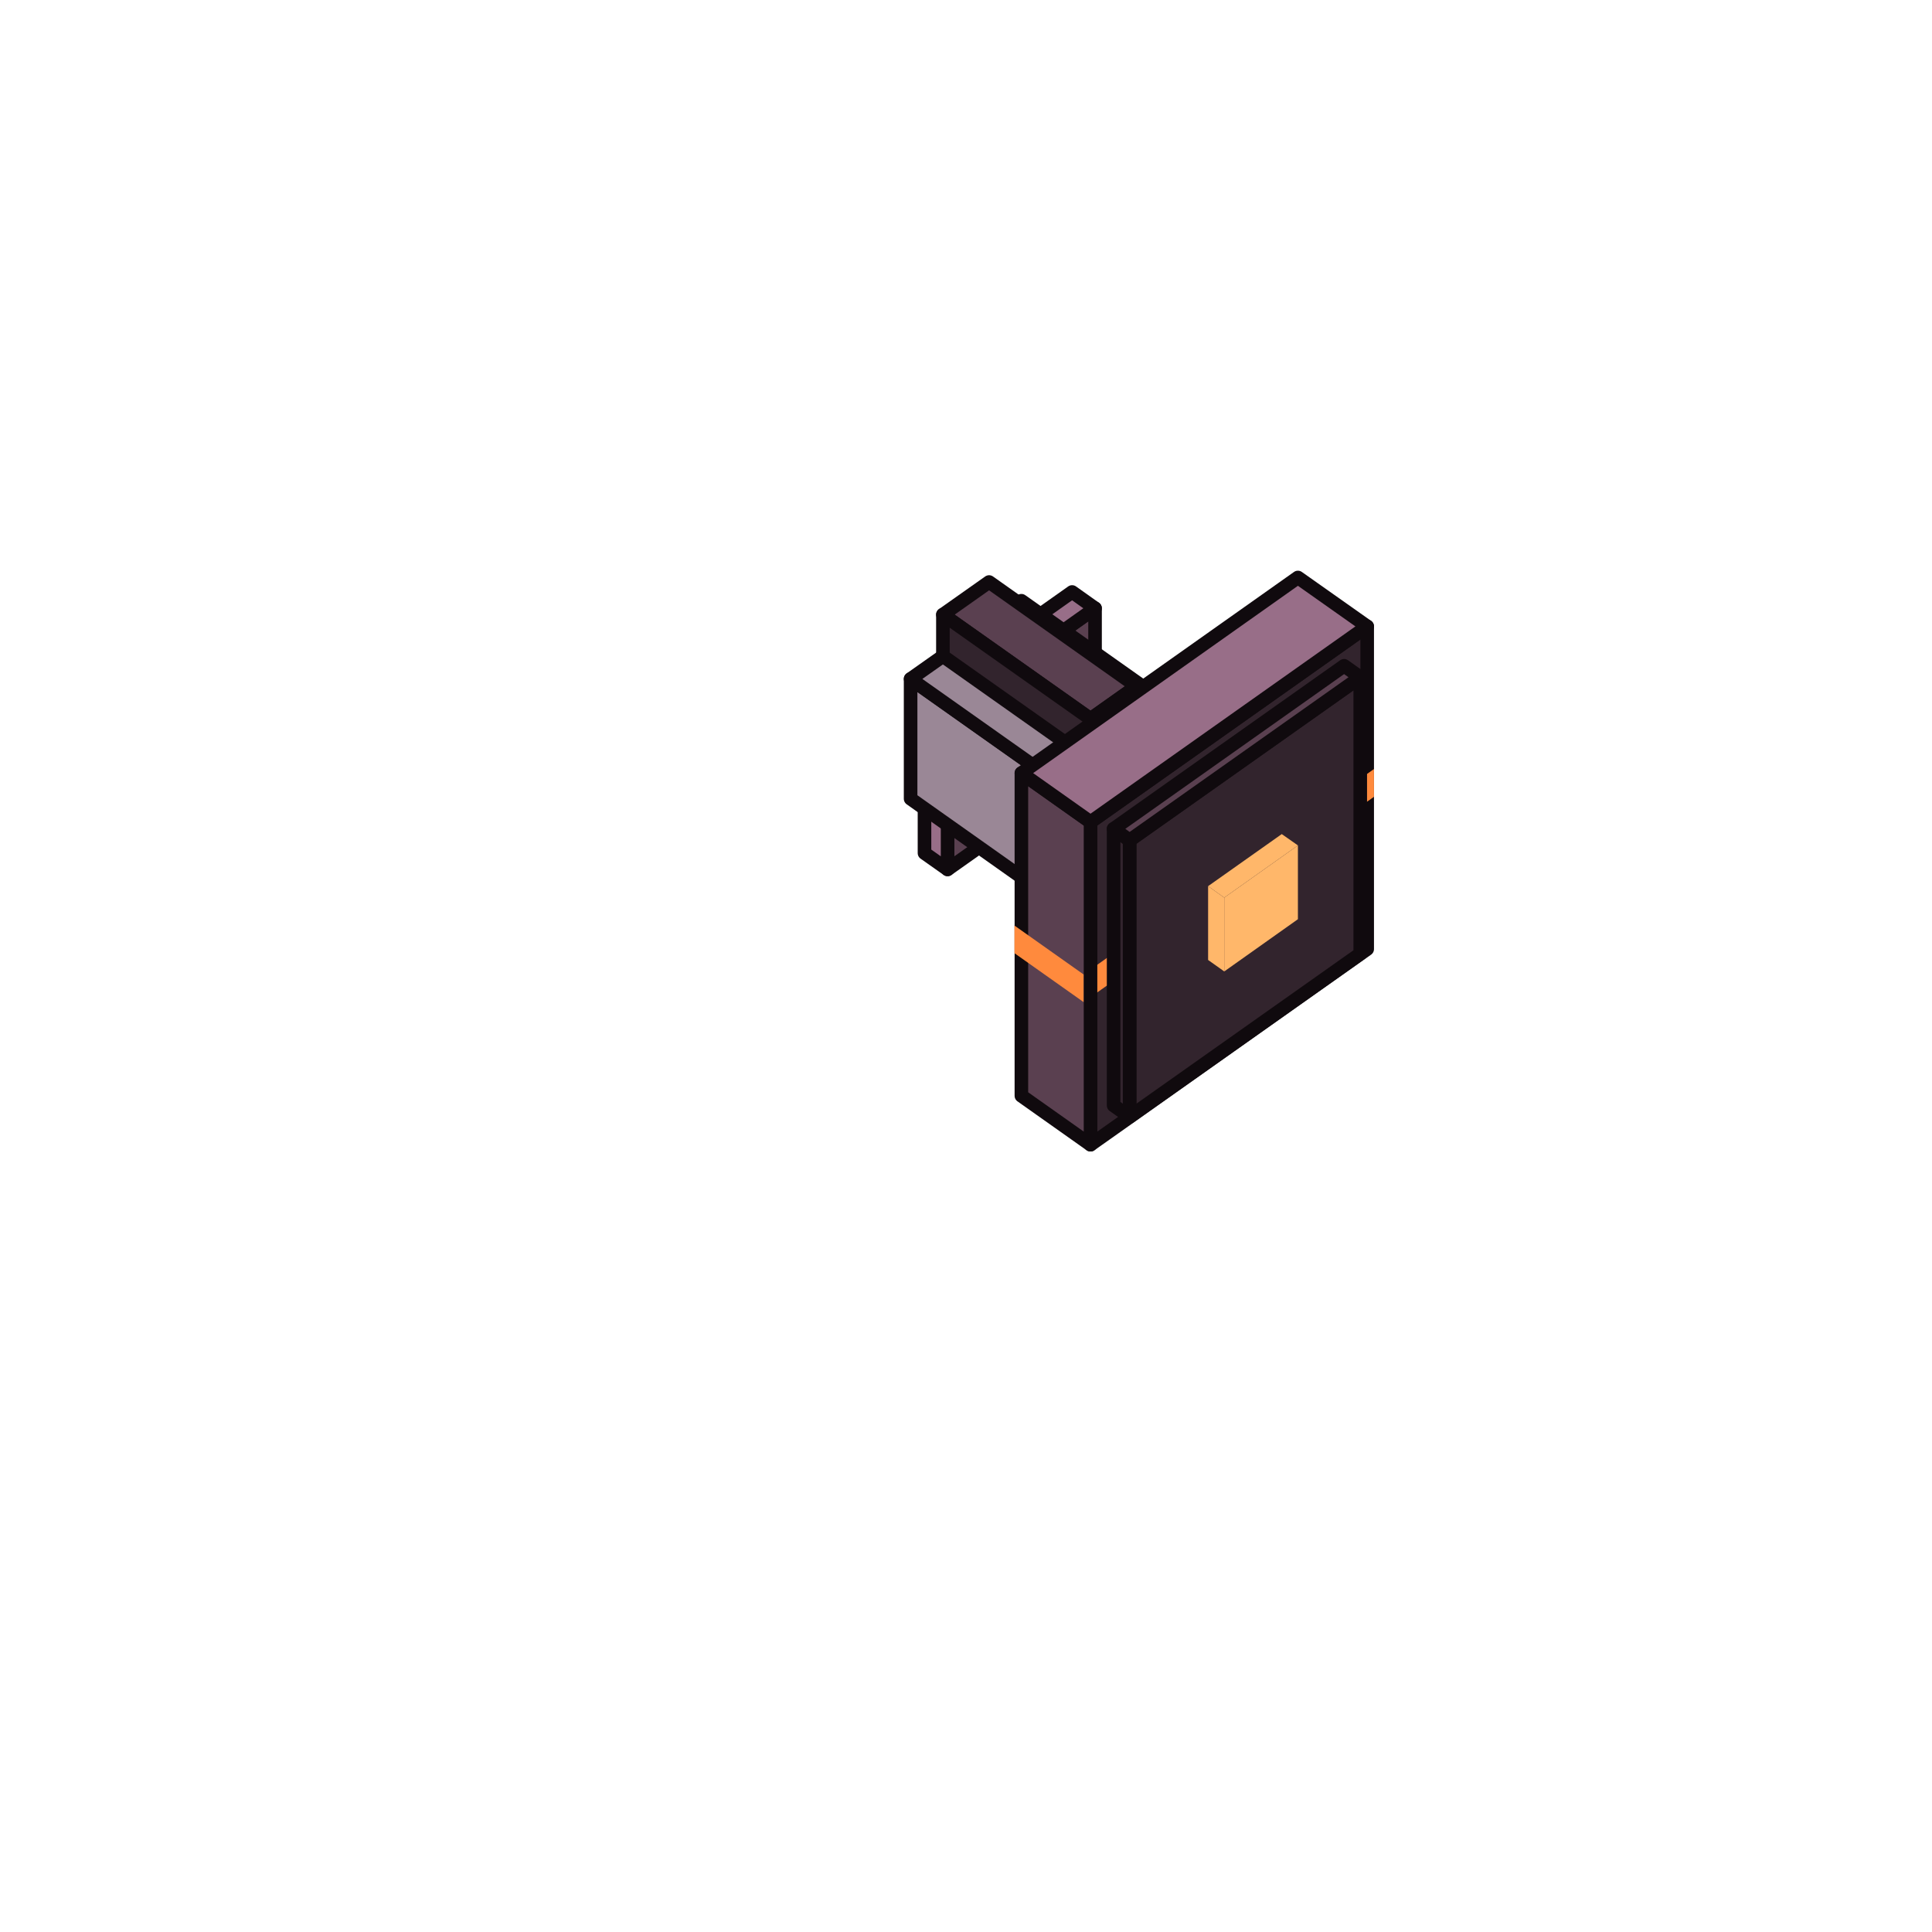
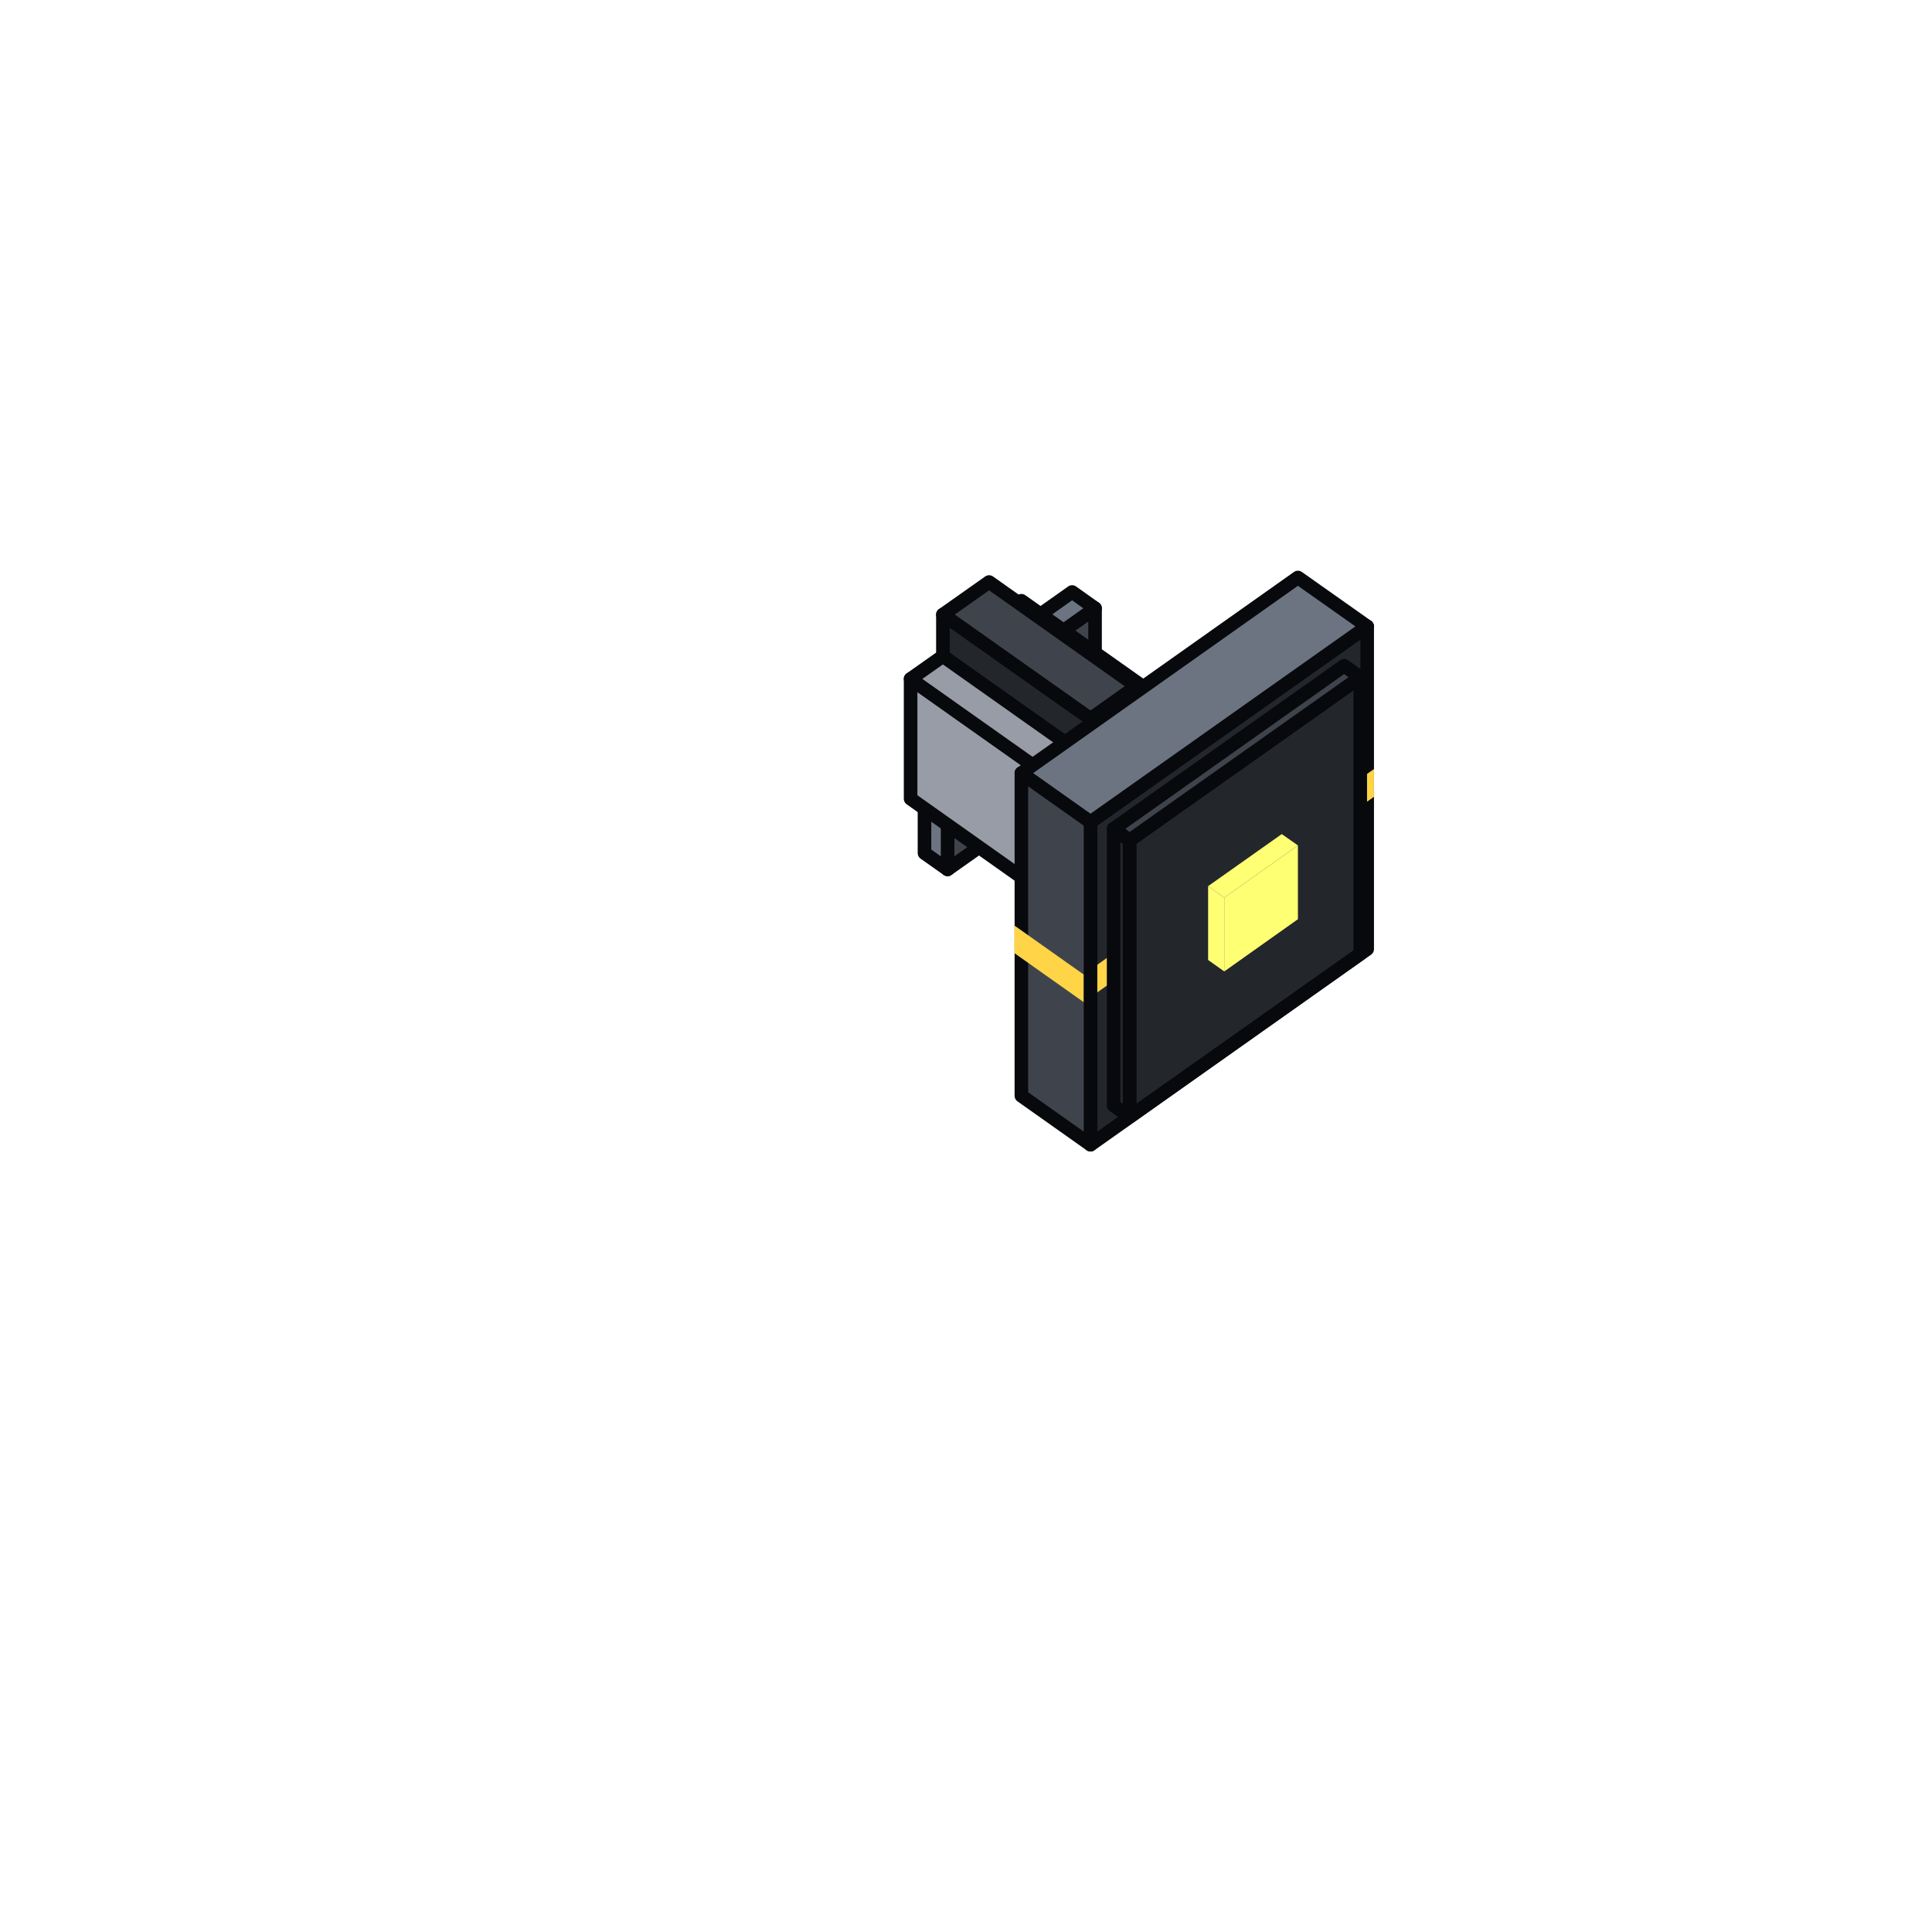
<svg xmlns="http://www.w3.org/2000/svg" viewBox="0 0 128 128" width="128" height="128" data-part-id="eq_bulwark_ram" data-type="equipment" data-direction="east">
-   <g stroke="#100a0e" stroke-width="0.9" stroke-linejoin="round">
-     <path d="M62.47 51.41 L72.25 58.32 L75.3 56.16 L65.53 49.25 Z" fill="#5a4050" />
-     <path d="M62.47 54.16 L72.25 61.07 L72.25 58.32 L62.47 51.41 Z" fill="#32242d" />
-     <path d="M62.78 57.6 L72.55 50.69 L72.55 40.3 L62.78 47.22 Z" fill="#5a4050" />
-     <path d="M72.25 61.07 L75.3 58.91 L75.3 56.16 L72.25 58.32 Z" fill="#32242d" />
-     <path d="M61.25 56.52 L62.78 57.6 L62.78 47.22 L61.25 46.14 Z" fill="#986e88" />
-     <path d="M61.25 46.14 L62.78 47.22 L72.55 40.3 L71.03 39.22 Z" fill="#986e88" />
-     <path d="M60.33 52.92 L73.16 62.0 L73.16 54.05 L60.33 44.98 Z" fill="#9a8796" />
-     <path d="M60.33 44.98 L73.16 54.05 L80.5 48.87 L67.67 39.8 Z" fill="#9a8796" />
-     <path d="M62.47 40.72 L72.25 47.63 L75.3 45.47 L65.53 38.56 Z" fill="#5a4050" />
-     <path d="M62.47 43.47 L72.25 50.38 L72.25 47.63 L62.47 40.72 Z" fill="#32242d" />
-     <path d="M73.16 62.0 L80.5 56.81 L80.5 48.87 L73.16 54.05 Z" fill="#32242d" />
-     <path d="M72.25 50.38 L75.3 48.22 L75.3 45.47 L72.25 47.63 Z" fill="#32242d" />
-     <path d="M67.21 61.32 L71.79 64.56 L91.03 50.95 L86.45 47.71 Z" fill="#ff8a3d" stroke="none" />
-     <path d="M72.25 75.84 L90.58 62.88 L90.58 41.5 L72.25 54.46 Z" fill="#32242d" />
-     <path d="M71.79 66.39 L91.03 52.79 L91.03 50.95 L71.79 64.56 Z" fill="#ff8a3d" stroke="none" />
-     <path d="M74.84 73.99 L90.12 63.19 L90.12 44.87 L74.84 55.67 Z" fill="#32242d" />
-     <path d="M81.11 64.36 L85.99 60.9 L85.99 56.01 L81.11 59.47 Z" fill="#ffb76a" stroke="none" />
-     <path d="M80.04 63.6 L81.11 64.36 L81.11 59.47 L80.04 58.71 Z" fill="#ffb76a" stroke="none" />
-     <path d="M80.04 58.71 L81.11 59.47 L85.99 56.01 L84.92 55.26 Z" fill="#ffb76a" stroke="none" />
-     <path d="M67.67 72.6 L72.25 75.84 L72.25 54.46 L67.67 51.22 Z" fill="#5a4050" />
-     <path d="M67.21 63.15 L71.79 66.39 L71.79 64.56 L67.21 61.32 Z" fill="#ff8a3d" stroke="none" />
-     <path d="M73.78 73.24 L74.84 73.99 L74.84 55.67 L73.78 54.91 Z" fill="#32242d" />
-     <path d="M67.67 51.22 L72.25 54.46 L90.58 41.5 L85.99 38.26 Z" fill="#986e88" />
-     <path d="M73.78 54.91 L74.84 55.67 L90.12 44.87 L89.05 44.11 Z" fill="#5a4050" />
+   <g stroke="#07090d" stroke-width="0.9" stroke-linejoin="round">
+     <path d="M62.47 51.41 L72.25 58.32 L75.3 56.16 L65.53 49.25 Z" fill="#3f444c" />
+     <path d="M62.47 54.16 L72.25 61.07 L72.25 58.32 L62.47 51.41 Z" fill="#23262b" />
+     <path d="M62.78 57.6 L72.55 50.69 L72.55 40.3 L62.78 47.22 Z" fill="#3f444c" />
+     <path d="M72.25 61.07 L75.3 58.91 L75.3 56.16 L72.25 58.32 Z" fill="#23262b" />
+     <path d="M61.25 56.52 L62.78 57.6 L62.78 47.22 L61.25 46.14 Z" fill="#6c7481" />
+     <path d="M61.25 46.14 L62.78 47.22 L72.55 40.3 L71.03 39.22 Z" fill="#6c7481" />
+     <path d="M60.33 52.92 L73.16 62.0 L73.16 54.05 L60.33 44.98 Z" fill="#979ca6" />
+     <path d="M60.33 44.98 L73.16 54.05 L80.5 48.87 L67.67 39.8 Z" fill="#979ca6" />
+     <path d="M62.47 40.72 L72.25 47.63 L75.3 45.47 L65.53 38.56 Z" fill="#3f444c" />
+     <path d="M62.47 43.47 L72.25 50.38 L72.25 47.63 L62.47 40.72 Z" fill="#23262b" />
+     <path d="M73.16 62.0 L80.5 56.81 L80.5 48.87 L73.16 54.05 Z" fill="#23262b" />
+     <path d="M72.25 50.38 L75.3 48.22 L75.3 45.47 L72.25 47.63 Z" fill="#23262b" />
+     <path d="M67.21 61.32 L71.79 64.56 L91.03 50.95 L86.45 47.71 Z" fill="#ffd447" stroke="none" />
+     <path d="M72.25 75.84 L90.58 62.88 L90.58 41.5 L72.25 54.46 Z" fill="#23262b" />
+     <path d="M71.79 66.39 L91.03 52.79 L91.03 50.95 L71.79 64.56 Z" fill="#ffd447" stroke="none" />
+     <path d="M74.84 73.99 L90.12 63.19 L90.12 44.87 L74.84 55.67 Z" fill="#23262b" />
+     <path d="M81.11 64.36 L85.99 60.9 L85.99 56.01 L81.11 59.47 Z" fill="#ffff74" stroke="none" />
+     <path d="M80.04 63.6 L81.11 64.36 L81.11 59.47 L80.04 58.71 Z" fill="#ffff74" stroke="none" />
+     <path d="M80.04 58.71 L81.11 59.47 L85.99 56.01 L84.92 55.26 Z" fill="#ffff74" stroke="none" />
+     <path d="M67.67 72.6 L72.25 75.84 L72.25 54.46 L67.67 51.22 Z" fill="#3f444c" />
+     <path d="M67.21 63.15 L71.79 66.39 L71.79 64.56 L67.21 61.32 Z" fill="#ffd447" stroke="none" />
+     <path d="M73.78 73.24 L74.84 73.99 L74.84 55.67 L73.78 54.91 Z" fill="#23262b" />
+     <path d="M67.67 51.22 L72.25 54.46 L90.58 41.5 L85.99 38.26 Z" fill="#6c7481" />
+     <path d="M73.78 54.91 L74.84 55.67 L90.12 44.87 L89.05 44.11 Z" fill="#3f444c" />
  </g>
</svg>
